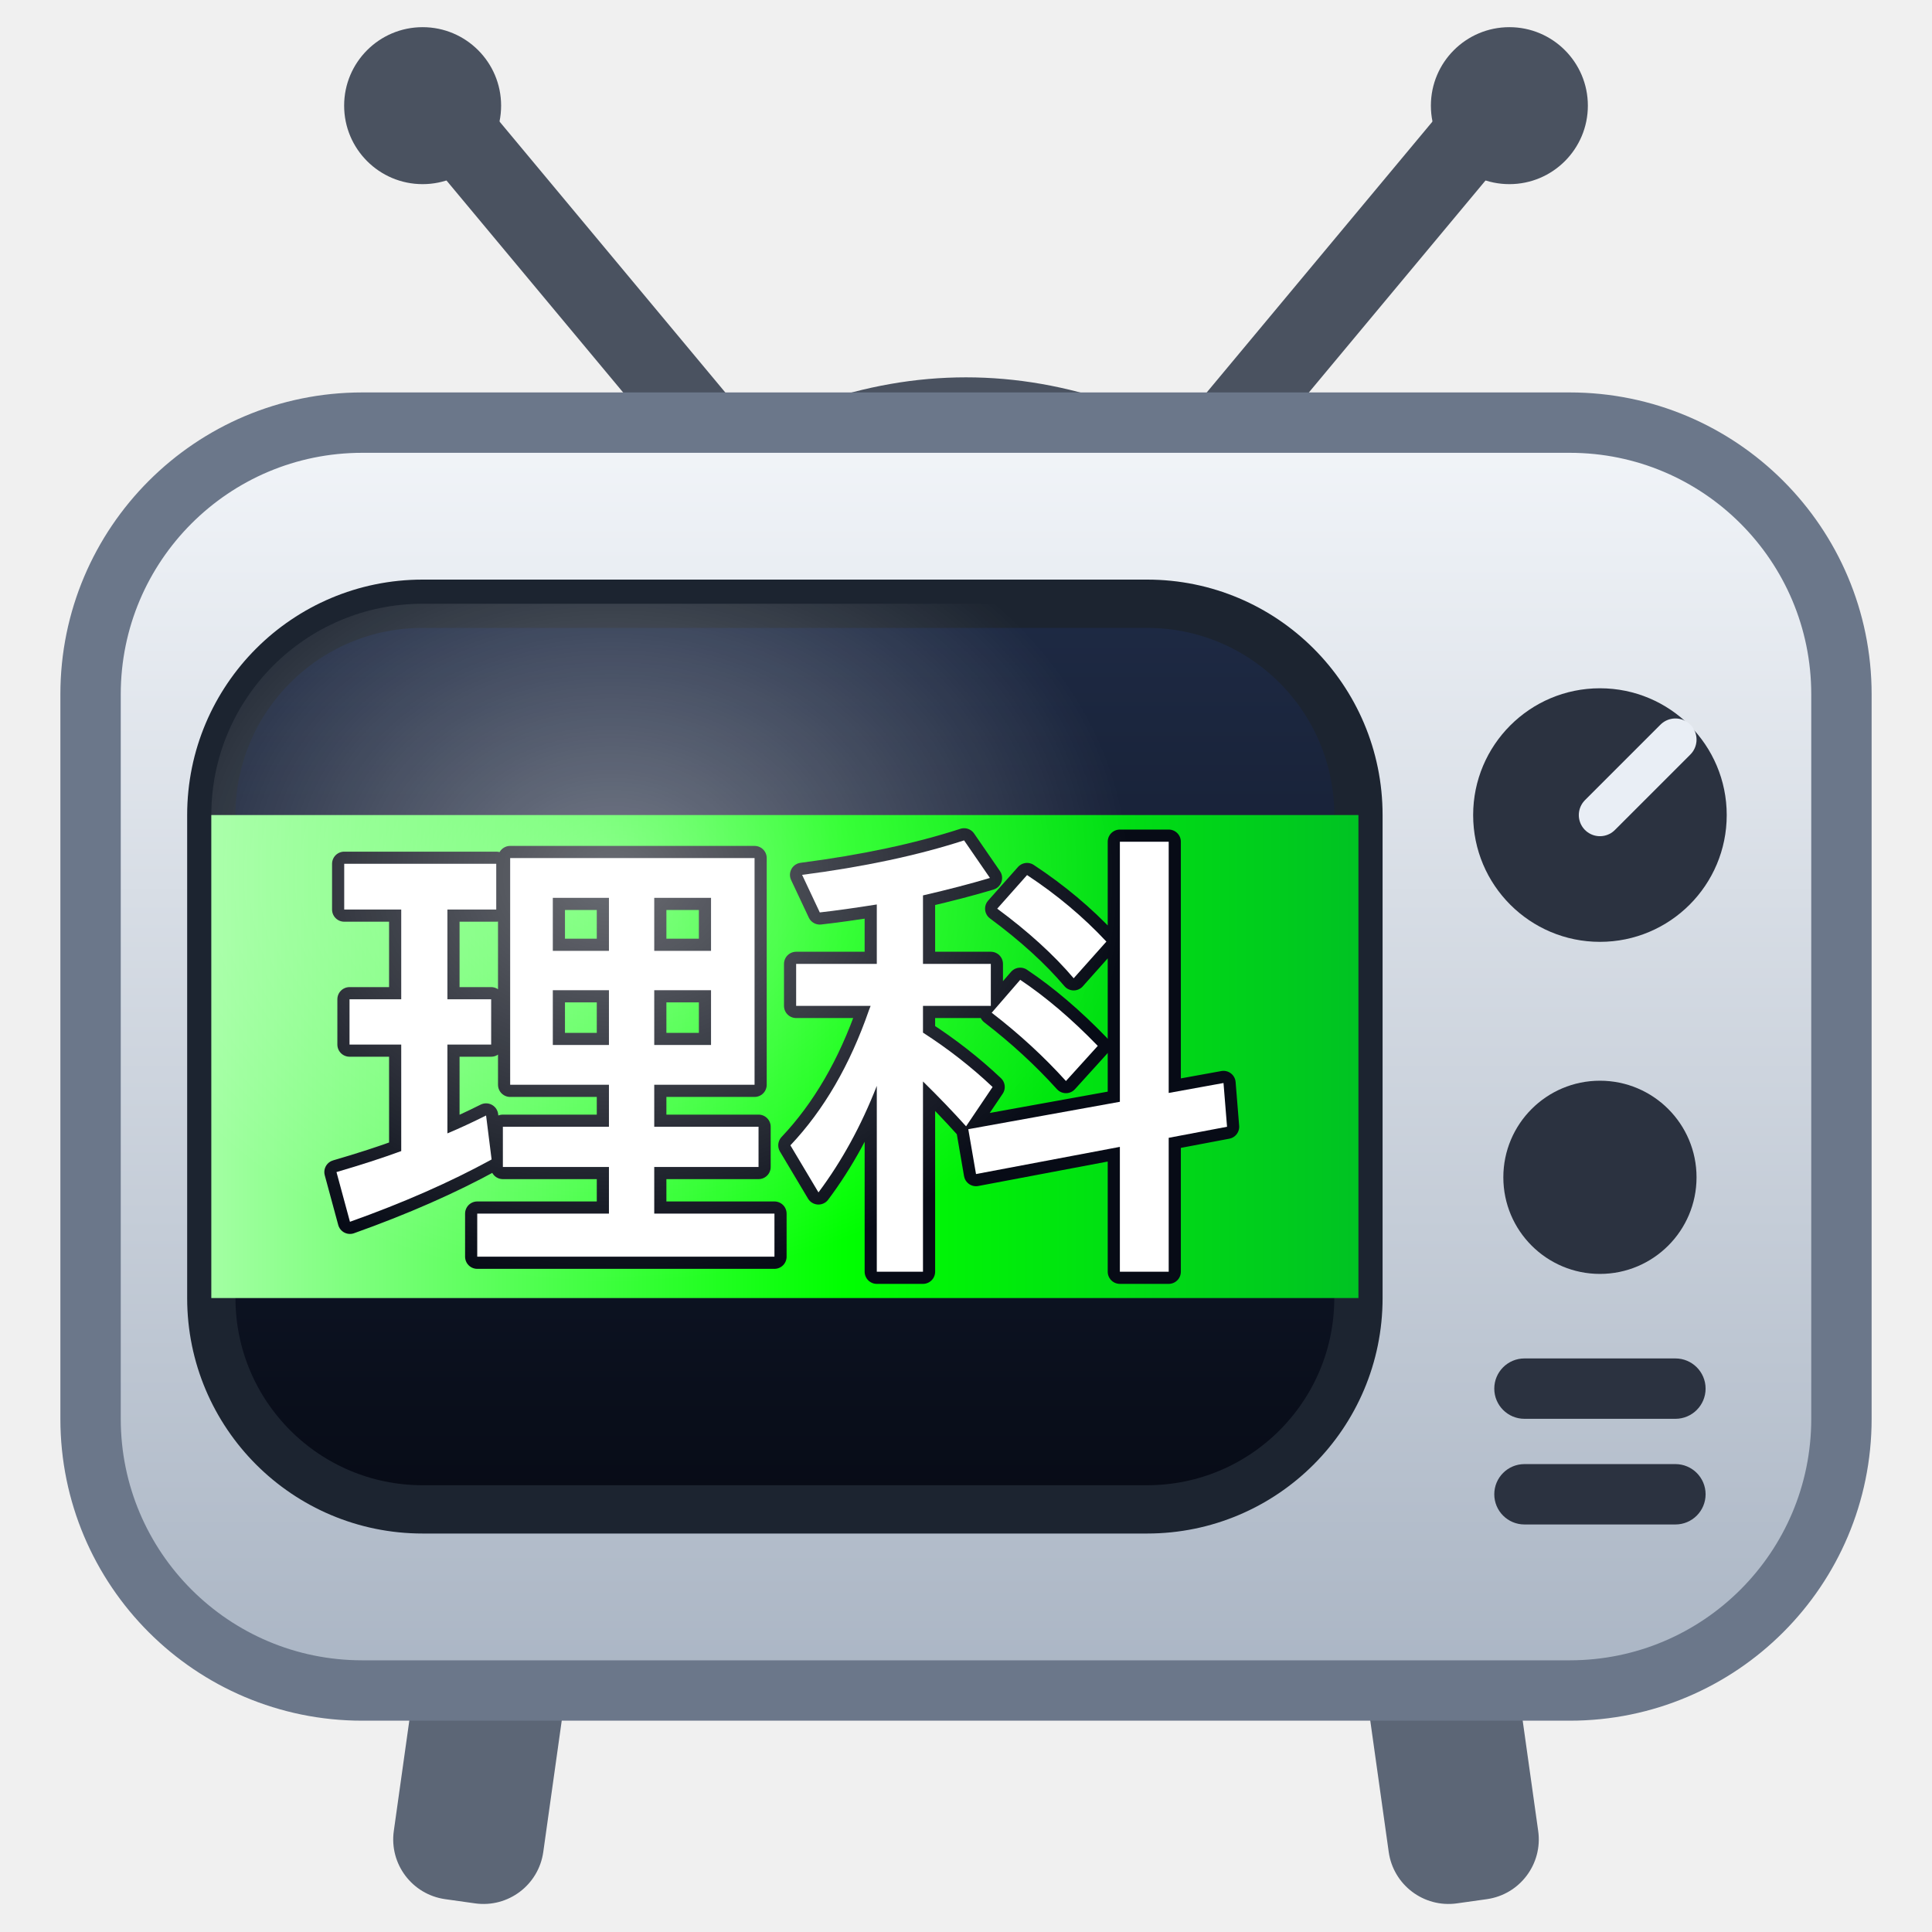
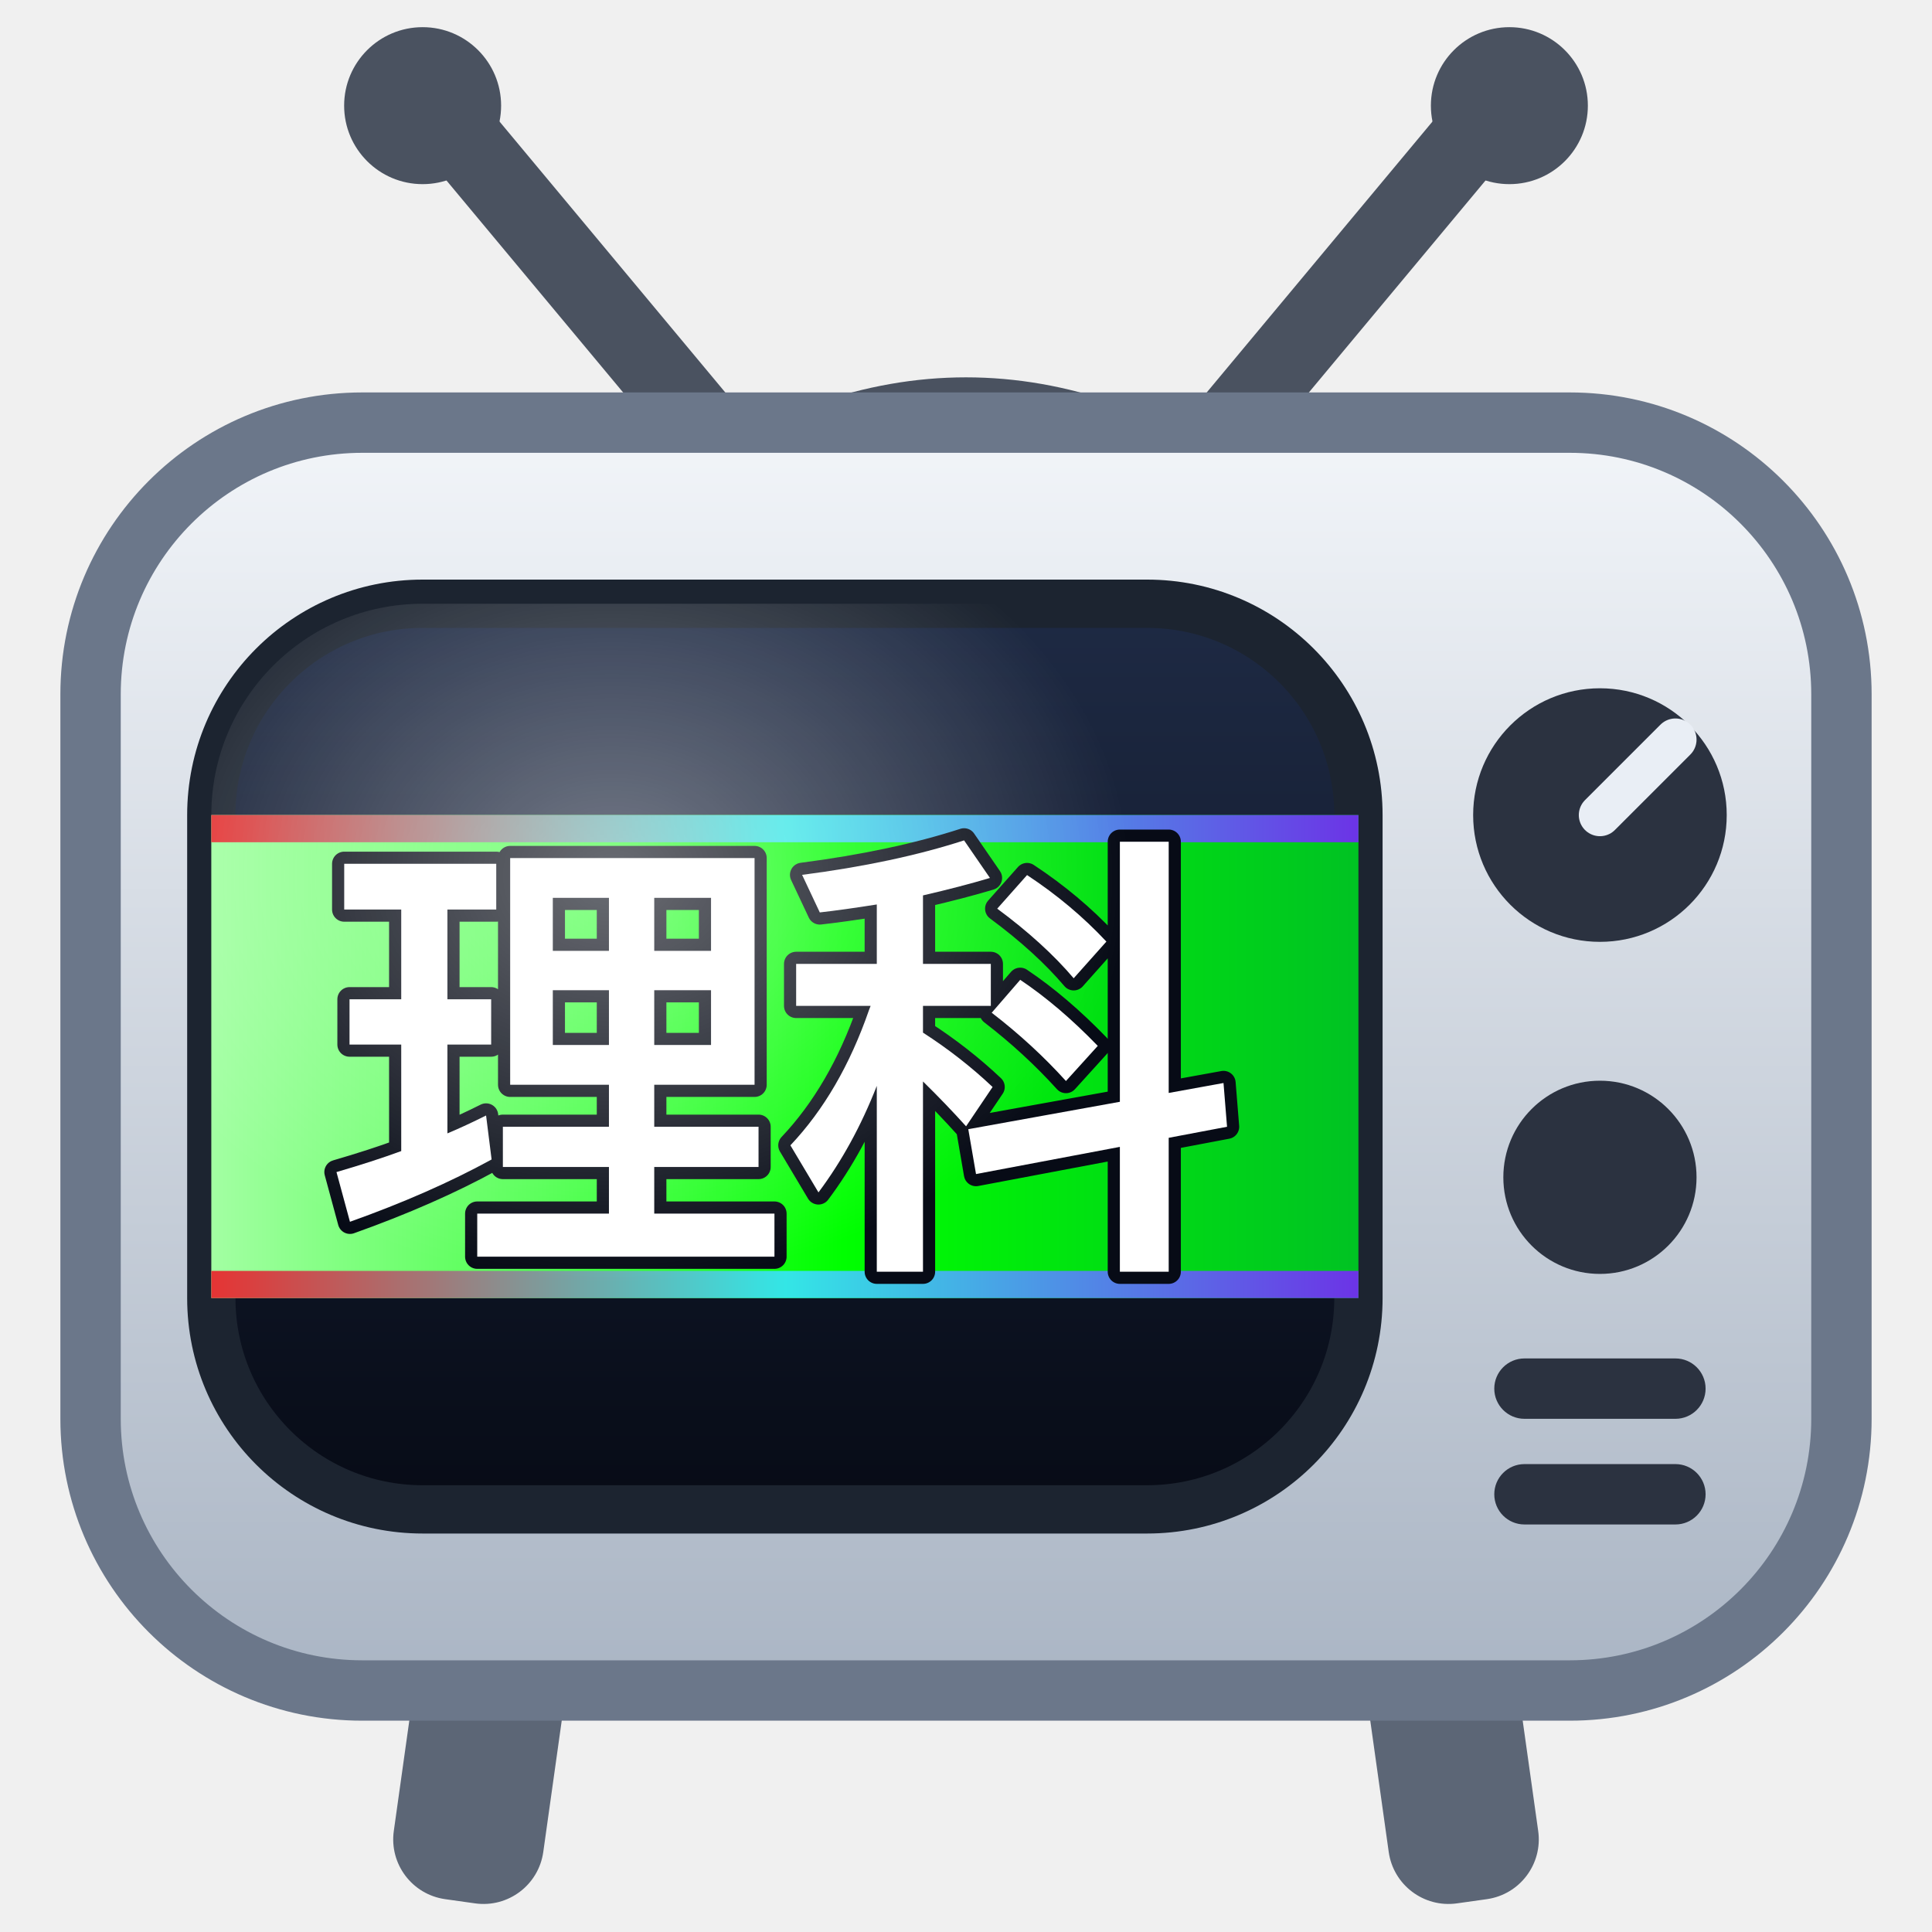
<svg xmlns="http://www.w3.org/2000/svg" viewBox="0 0 64 64">
  <defs>
    <linearGradient id="cab" x1="0" y1="0" x2="0" y2="1">
      <stop offset="0" stop-color="#F2F5F9" />
      <stop offset="1" stop-color="#AAB5C4" />
    </linearGradient>
    <linearGradient id="scr" x1="0" y1="0" x2="0" y2="1">
      <stop offset="0" stop-color="#1E2A44" />
      <stop offset="1" stop-color="#070B16" />
    </linearGradient>
    <linearGradient id="bd" x1="0" y1="0" x2="1" y2="0">
      <stop offset="0" stop-color="#A3FFA3" />
      <stop offset=".55" stop-color="#00FF00" />
      <stop offset="1" stop-color="#00C223" />
    </linearGradient>
    <clipPath id="sc">
      <rect x="7" y="20" width="38" height="30" rx="7" />
    </clipPath>
    <radialGradient id="gl" cx=".35" cy=".3" r=".9">
      <stop offset="0" stop-color="#fff" stop-opacity=".4" />
      <stop offset=".5" stop-color="#fff" stop-opacity="0" />
    </radialGradient>
+     <linearGradient id="rbl" x1="0" y1="0" x2="1" y2="0">
+       <stop offset="0" stop-color="#E63333" />
+       <stop offset=".5" stop-color="#33E6E6" />
+       <stop offset="1" stop-color="#6C33E6" />
+     </linearGradient>
  </defs>
  <path d="M24 15 L14 3 M40 15 L50 3" stroke="#4A5260" stroke-width="2.6" stroke-linecap="round" />
  <circle cx="14" cy="3.5" r="2.6" fill="#4A5260" />
  <circle cx="50" cy="3.5" r="2.6" fill="#4A5260" />
  <path d="M22 16 Q32 9 42 16 Z" fill="#4A5260" />
  <rect x="14" y="54" width="5" height="9" rx="2" fill="#5C6676" transform="rotate(8 16 54)" />
  <rect x="45" y="54" width="5" height="9" rx="2" fill="#5C6676" transform="rotate(-8 48 54)" />
  <rect x="3" y="14" width="58" height="42" rx="9" fill="url(#cab)" stroke="#6B778A" stroke-width="2" />
  <rect x="7" y="20" width="38" height="30" rx="7" fill="url(#scr)" stroke="#1C2430" stroke-width="1.6" />
  <rect x="7" y="27" width="38" height="16" fill="url(#bd)" clip-path="url(#sc)" />
+   <rect x="7" y="27" width="38" height="0.9" fill="url(#rbl)" clip-path="url(#sc)" />
+   <rect x="7" y="42.1" width="38" height="0.9" fill="url(#rbl)" clip-path="url(#sc)" />
  <path d="M522 1444V1038H720V833H522V431Q603 465 697 512L722 313Q443 160 81 31L20 256Q185 304 313 351V833H79V1038H313V1444H55V1651H743V1444ZM1912 1677V651H1458V461H1930V279H1458V68H2002V-127H657V68H1253V279H773V461H1253V651H806V1677ZM999 1497V1257H1253V1497ZM999 1079V831H1253V1079ZM1715 831V1079H1458V831ZM1715 1257V1497H1458V1257Z" fill="#fff" stroke="#070B16" stroke-width="110" paint-order="stroke" stroke-linejoin="round" transform="translate(11.00 40.70) scale(0.00732 -0.00732)" />
  <path d="M416 646Q310 375 152 164L25 377Q252 617 381 990Q385 1001 388 1008H51V1198H416V1467Q265 1443 158 1431L78 1601Q496 1655 811 1757L928 1587Q798 1548 625 1508V1198H932V1008H625V887Q796 777 940 641L820 463Q730 563 625 666V-195H416ZM1737 614 1985 659 2001 461 1737 411V-195H1516V370L865 247L830 450L1516 574V1751H1737ZM1307 1133Q1172 1292 961 1448L1096 1600Q1298 1467 1455 1299ZM1272 668Q1122 834 936 977L1065 1126Q1241 1008 1416 827Z" fill="#fff" stroke="#070B16" stroke-width="110" paint-order="stroke" stroke-linejoin="round" transform="translate(26.00 40.70) scale(0.00732 -0.00732)" />
  <rect x="7" y="20" width="38" height="30" rx="7" fill="url(#gl)" />
  <circle cx="53" cy="27" r="4.2" fill="#2B3240" />
  <path d="M53 27 L55.5 24.5" stroke="#E9EEF5" stroke-width="1.4" stroke-linecap="round" />
  <circle cx="53" cy="39" r="3.2" fill="#2B3240" />
  <rect x="49.5" y="45" width="7" height="2" rx="1" fill="#2B3240" />
  <rect x="49.5" y="48.5" width="7" height="2" rx="1" fill="#2B3240" />
</svg>
